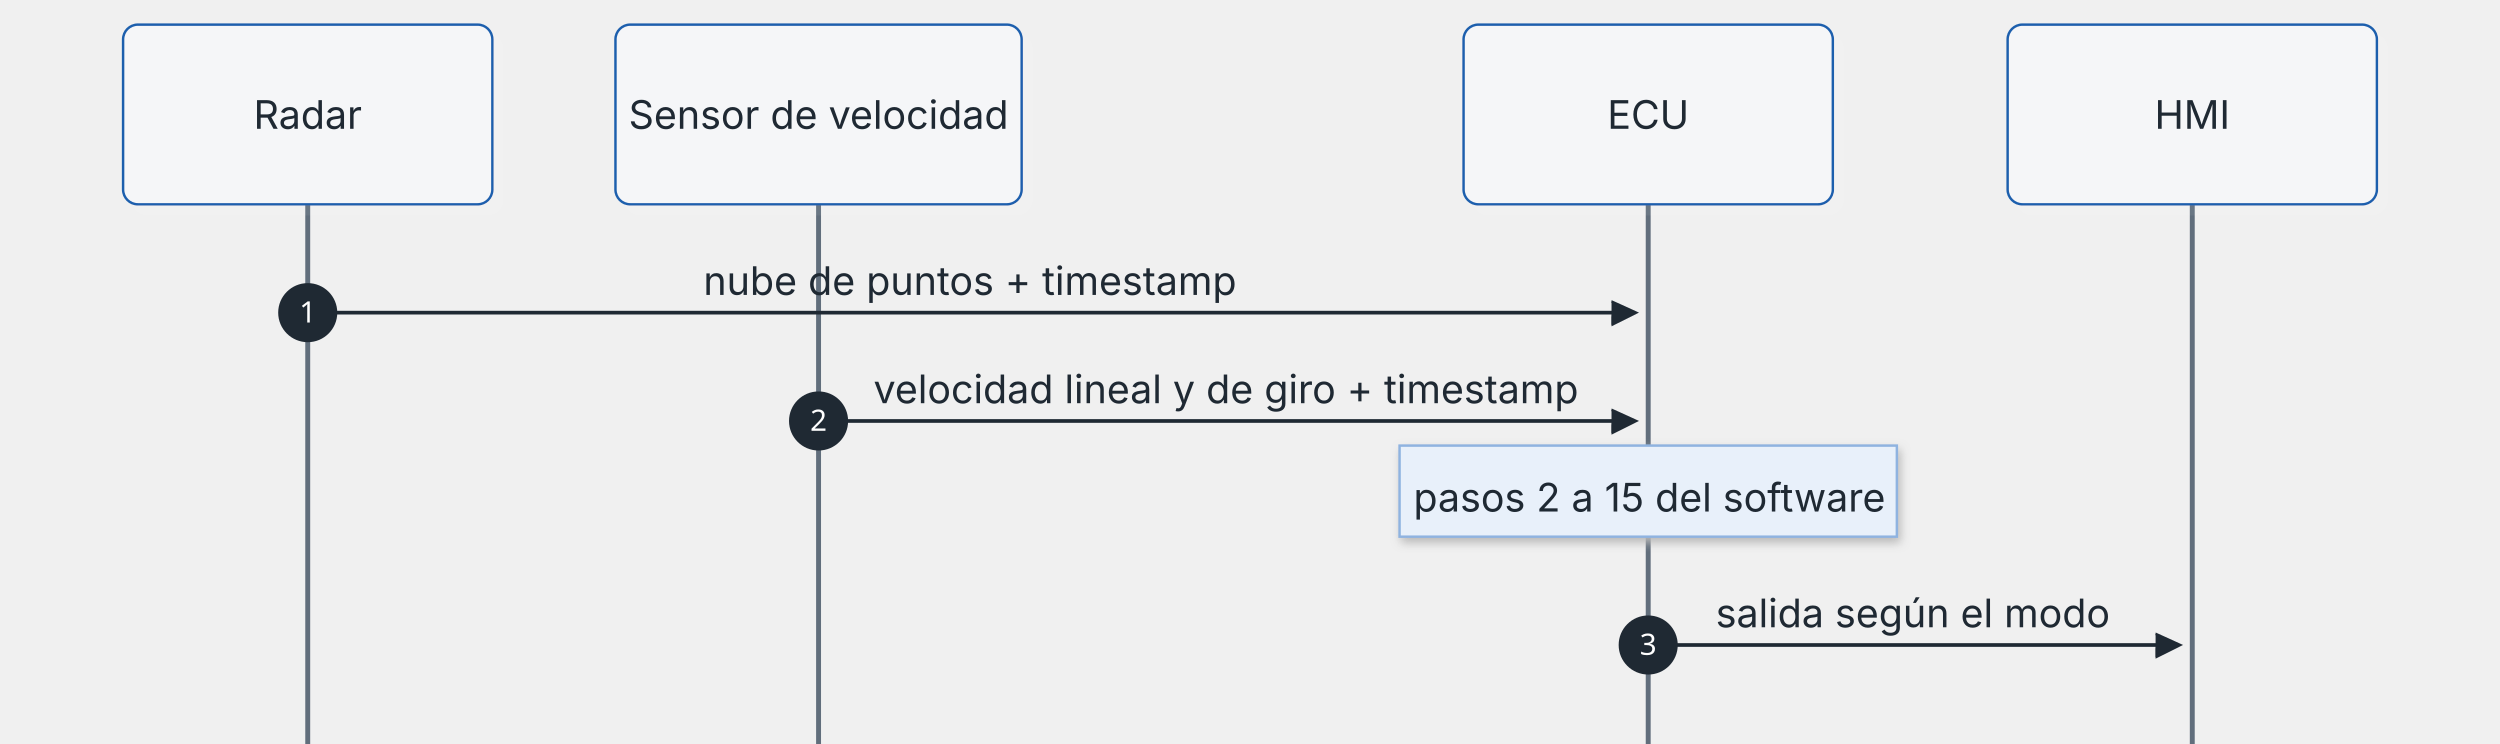
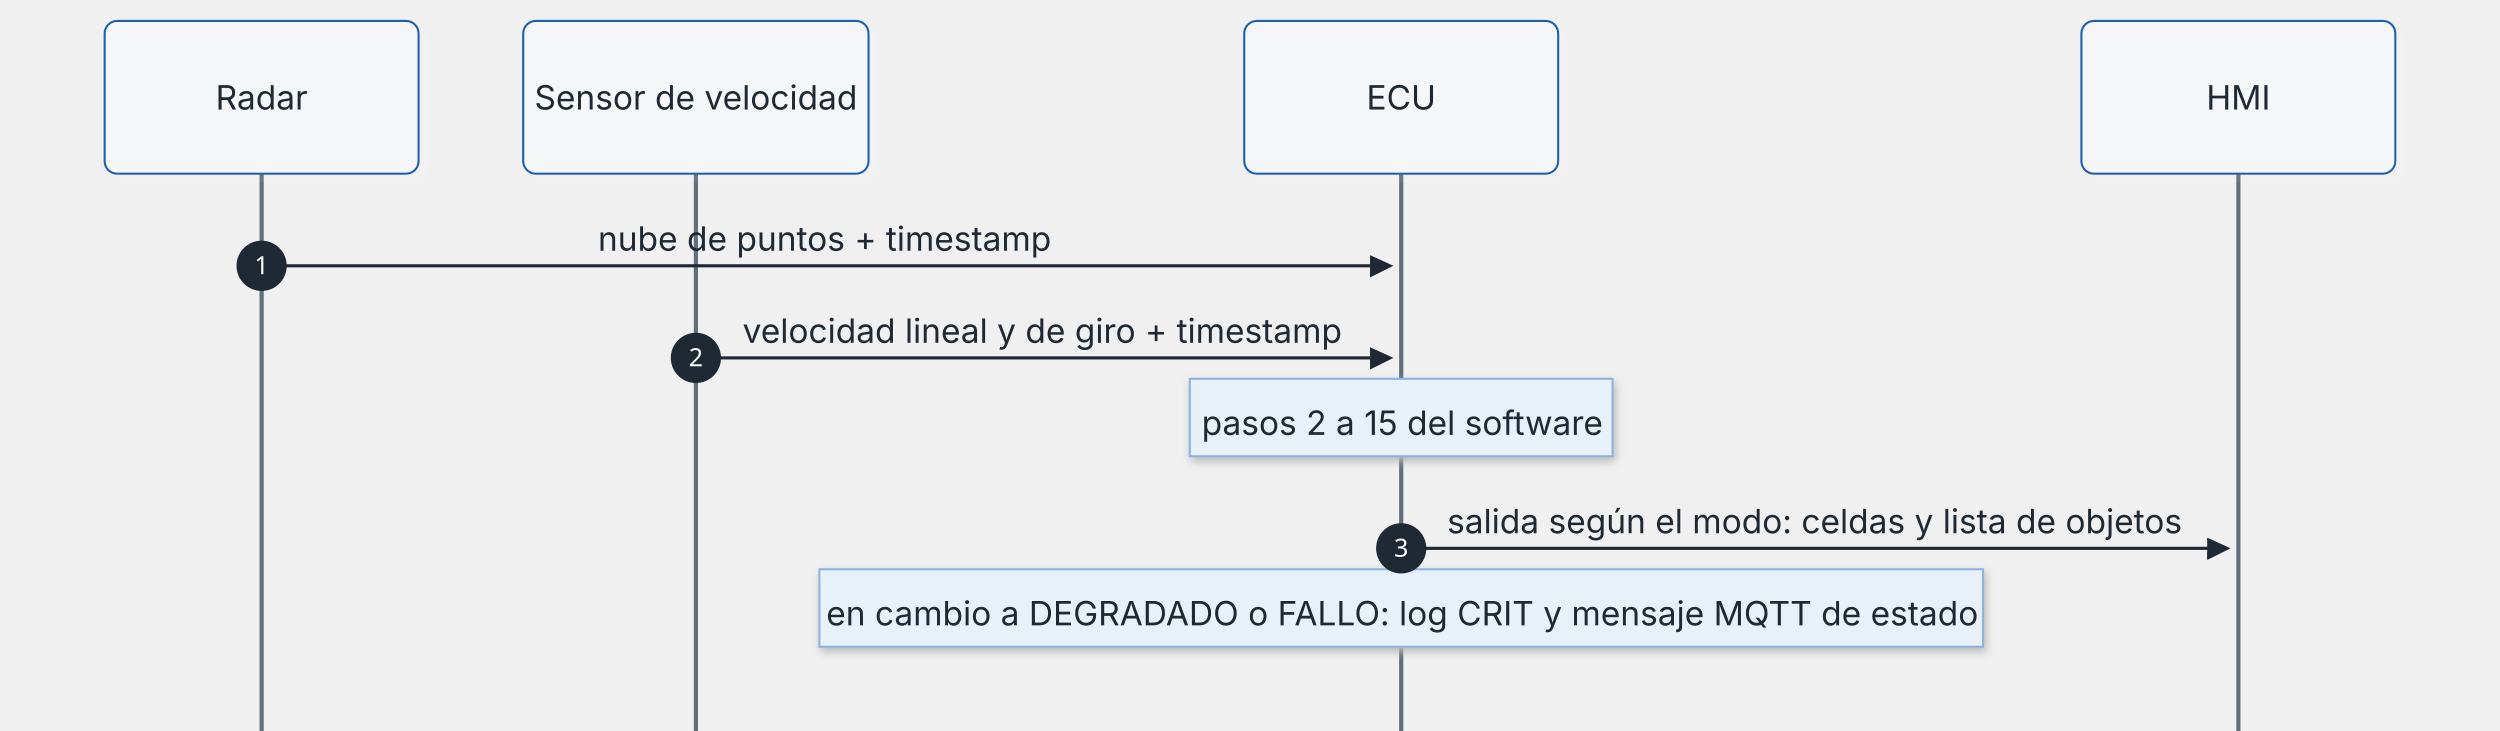
- <svg xmlns="http://www.w3.org/2000/svg" id="my-svg" width="100%" style="max-width: 1015.5px; background-color: white;" viewBox="-50 -10 1015.5 302" role="graphics-document document" aria-roledescription="sequence">
+ <svg xmlns="http://www.w3.org/2000/svg" id="my-svg" width="100%" style="max-width: 1194.5px; background-color: white;" viewBox="-50 -10 1194.5 349" role="graphics-document document" aria-roledescription="sequence">
  <g>
-     <line id="actor3" x1="840.5" y1="73" x2="840.5" y2="2000" class="actor-line 200" stroke-width="0.5px" stroke="#999" name="H" data-et="life-line" data-id="H" />
+     <line id="actor3" x1="1019.5" y1="73" x2="1019.5" y2="2000" class="actor-line 200" stroke-width="0.5px" stroke="#999" name="H" data-et="life-line" data-id="H" />
    <g id="root-3" data-look="neo" data-et="participant" data-type="participant" data-id="H">
-       <rect x="765.5" y="0" fill="#eaeaea" stroke="#666" width="150" height="73" name="H" rx="6" ry="6" class="actor actor-top" data-look="neo" filter="url(#my-svg-drop-shadow)" />
-       <text x="840.5" y="36.5" dominant-baseline="central" alignment-baseline="central" class="actor actor-box" style="text-anchor: middle; font-size: 16px; font-weight: 400; font-family: Inter, Calibri, Arial, sans-serif;">
-         <tspan x="840.5" dy="0">HMI</tspan>
+       <rect x="944.5" y="0" fill="#eaeaea" stroke="#666" width="150" height="73" name="H" rx="6" ry="6" class="actor actor-top" data-look="neo" filter="url(#my-svg-drop-shadow)" />
+       <text x="1019.5" y="36.5" dominant-baseline="central" alignment-baseline="central" class="actor actor-box" style="text-anchor: middle; font-size: 16px; font-weight: 400; font-family: Inter, Calibri, Arial, sans-serif;">
+         <tspan x="1019.5" dy="0">HMI</tspan>
      </text>
    </g>
  </g>
  <g>
    <line id="actor2" x1="619.5" y1="73" x2="619.5" y2="2000" class="actor-line 200" stroke-width="0.5px" stroke="#999" name="E" data-et="life-line" data-id="E" />
    <g id="root-2" data-look="neo" data-et="participant" data-type="participant" data-id="E">
      <rect x="544.5" y="0" fill="#eaeaea" stroke="#666" width="150" height="73" name="E" rx="6" ry="6" class="actor actor-top" data-look="neo" filter="url(#my-svg-drop-shadow)" />
      <text x="619.5" y="36.5" dominant-baseline="central" alignment-baseline="central" class="actor actor-box" style="text-anchor: middle; font-size: 16px; font-weight: 400; font-family: Inter, Calibri, Arial, sans-serif;">
        <tspan x="619.5" dy="0">ECU</tspan>
      </text>
    </g>
  </g>
  <g>
    <line id="actor1" x1="282.5" y1="73" x2="282.5" y2="2000" class="actor-line 200" stroke-width="0.5px" stroke="#999" name="V" data-et="life-line" data-id="V" />
    <g id="root-1" data-look="neo" data-et="participant" data-type="participant" data-id="V">
      <rect x="200" y="0" fill="#eaeaea" stroke="#666" width="165" height="73" name="V" rx="6" ry="6" class="actor actor-top" data-look="neo" filter="url(#my-svg-drop-shadow)" />
      <text x="282.5" y="36.5" dominant-baseline="central" alignment-baseline="central" class="actor actor-box" style="text-anchor: middle; font-size: 16px; font-weight: 400; font-family: Inter, Calibri, Arial, sans-serif;">
        <tspan x="282.5" dy="0">Sensor de velocidad</tspan>
      </text>
    </g>
  </g>
  <g>
    <line id="actor0" x1="75" y1="73" x2="75" y2="2000" class="actor-line 200" stroke-width="0.5px" stroke="#999" name="R" data-et="life-line" data-id="R" />
    <g id="root-0" data-look="neo" data-et="participant" data-type="participant" data-id="R">
      <rect x="0" y="0" fill="#eaeaea" stroke="#666" width="150" height="73" name="R" rx="6" ry="6" class="actor actor-top" data-look="neo" filter="url(#my-svg-drop-shadow)" />
      <text x="75" y="36.5" dominant-baseline="central" alignment-baseline="central" class="actor actor-box" style="text-anchor: middle; font-size: 16px; font-weight: 400; font-family: Inter, Calibri, Arial, sans-serif;">
        <tspan x="75" dy="0">Radar</tspan>
      </text>
    </g>
  </g>
  <style>#my-svg{font-family:Inter,Calibri,Arial,sans-serif;font-size:14px;fill:#1F2933;}@keyframes edge-animation-frame{from{stroke-dashoffset:0;}}@keyframes dash{to{stroke-dashoffset:0;}}#my-svg .edge-animation-slow{stroke-dasharray:9,5!important;stroke-dashoffset:900;animation:dash 50s linear infinite;stroke-linecap:round;}#my-svg .edge-animation-fast{stroke-dasharray:9,5!important;stroke-dashoffset:900;animation:dash 20s linear infinite;stroke-linecap:round;}#my-svg .error-icon{fill:#FFFFFF;}#my-svg .error-text{fill:#1F2933;stroke:#1F2933;}#my-svg .edge-thickness-normal{stroke-width:1px;}#my-svg .edge-thickness-thick{stroke-width:3.5px;}#my-svg .edge-pattern-solid{stroke-dasharray:0;}#my-svg .edge-thickness-invisible{stroke-width:0;fill:none;}#my-svg .edge-pattern-dashed{stroke-dasharray:3;}#my-svg .edge-pattern-dotted{stroke-dasharray:2;}#my-svg .marker{fill:#616E7C;stroke:#616E7C;}#my-svg .marker.cross{stroke:#616E7C;}#my-svg svg{font-family:Inter,Calibri,Arial,sans-serif;font-size:14px;}#my-svg p{margin:0;}#my-svg .actor{stroke:#1F5FAD;fill:#F5F6F8;stroke-width:1;}#my-svg rect.actor.outer-path[data-look="neo"]{filter:drop-shadow( 1px 2px 2px rgba(185,185,185,1));}#my-svg rect.note[data-look="neo"]{stroke:#8FB3E0;fill:#E8F0FA;filter:drop-shadow( 1px 2px 2px rgba(185,185,185,1));}#my-svg text.actor&gt;tspan{fill:#1F2933;stroke:none;}#my-svg .actor-line{stroke:#616E7C;}#my-svg .innerArc{stroke-width:1.5;stroke-dasharray:none;}#my-svg .messageLine0{stroke-width:1.5;stroke-dasharray:none;stroke:#1F2933;}#my-svg .messageLine1{stroke-width:1.5;stroke-dasharray:2,2;stroke:#1F2933;}#my-svg [id$="-arrowhead"] path{fill:#1F2933;stroke:#1F2933;}#my-svg .sequenceNumber{fill:#FFFFFF;}#my-svg [id$="-sequencenumber"]{fill:#1F2933;}#my-svg [id$="-crosshead"] path{fill:#1F2933;stroke:#1F2933;}#my-svg .messageText{fill:#1F2933;stroke:none;}#my-svg .labelBox{stroke:#D9DCE1;fill:#F5F6F8;filter:drop-shadow( 1px 2px 2px rgba(185,185,185,1));}#my-svg .labelText,#my-svg .labelText&gt;tspan{fill:#1F2933;stroke:none;}#my-svg .loopText,#my-svg .loopText&gt;tspan{fill:#1F2933;stroke:none;}#my-svg .sectionTitle,#my-svg .sectionTitle&gt;tspan{fill:#1F2933;stroke:none;}#my-svg .loopLine{stroke-width:2px;stroke-dasharray:2,2;stroke:#D9DCE1;fill:#D9DCE1;}#my-svg .note{stroke:#8FB3E0;fill:#E8F0FA;}#my-svg .noteText,#my-svg .noteText&gt;tspan{fill:#1F2933;stroke:none;}#my-svg .activation0{fill:#E8F0FA;stroke:#1F5FAD;}#my-svg .activation1{fill:#E8F0FA;stroke:#1F5FAD;}#my-svg .activation2{fill:#E8F0FA;stroke:#1F5FAD;}#my-svg .actorPopupMenu{position:absolute;}#my-svg .actorPopupMenuPanel{position:absolute;fill:#F5F6F8;box-shadow:0px 8px 16px 0px rgba(0,0,0,0.2);filter:drop-shadow(3px 5px 2px rgb(0 0 0 / 0.4));}#my-svg .actor-man circle,#my-svg line{fill:#F5F6F8;stroke-width:2px;}#my-svg g rect.rect{filter:drop-shadow( 1px 2px 2px rgba(185,185,185,1));stroke:#1F5FAD;}#my-svg .node .neo-node{stroke:#1F5FAD;}#my-svg [data-look="neo"].node rect,#my-svg [data-look="neo"].cluster rect,#my-svg [data-look="neo"].node polygon{stroke:#1F5FAD;filter:drop-shadow( 1px 2px 2px rgba(185,185,185,1));}#my-svg [data-look="neo"].swimlane.cluster rect{filter:none;}#my-svg [data-look="neo"].node path{stroke:#1F5FAD;stroke-width:1px;}#my-svg [data-look="neo"].node .outer-path{filter:drop-shadow( 1px 2px 2px rgba(185,185,185,1));}#my-svg [data-look="neo"].node .neo-line path{stroke:#1F5FAD;filter:none;}#my-svg [data-look="neo"].node circle{stroke:#1F5FAD;filter:drop-shadow( 1px 2px 2px rgba(185,185,185,1));}#my-svg [data-look="neo"].node circle .state-start{fill:#000000;}#my-svg [data-look="neo"].icon-shape .icon{fill:#1F5FAD;filter:drop-shadow( 1px 2px 2px rgba(185,185,185,1));}#my-svg [data-look="neo"].icon-shape .icon-neo path{stroke:#1F5FAD;filter:drop-shadow( 1px 2px 2px rgba(185,185,185,1));}#my-svg :root{--mermaid-font-family:Inter,Calibri,Arial,sans-serif;}</style>
  <g />
  <defs>
    <symbol id="my-svg-computer" width="24" height="24">
      <path transform="scale(.5)" d="M2 2v13h20v-13h-20zm18 11h-16v-9h16v9zm-10.228 6l.466-1h3.524l.467 1h-4.457zm14.228 3h-24l2-6h2.104l-1.33 4h18.45l-1.297-4h2.073l2 6zm-5-10h-14v-7h14v7z" />
    </symbol>
  </defs>
  <defs>
    <symbol id="my-svg-database" fill-rule="evenodd" clip-rule="evenodd">
      <path transform="scale(.5)" d="M12.258.001l.256.004.255.005.253.008.251.01.249.012.247.015.246.016.242.019.241.02.239.023.236.024.233.027.231.028.229.031.225.032.223.034.22.036.217.038.214.04.211.041.208.043.205.045.201.046.198.048.194.05.191.051.187.053.183.054.18.056.175.057.172.059.168.06.163.061.16.063.155.064.15.066.074.033.073.033.071.034.07.034.069.035.068.035.067.035.066.035.064.036.064.036.062.036.06.036.06.037.058.037.058.037.055.038.055.038.053.038.052.038.051.039.05.039.048.039.047.039.045.04.044.04.043.04.041.04.04.041.039.041.037.041.036.041.034.041.033.042.032.042.03.042.029.042.027.042.026.043.024.043.023.043.021.043.02.043.018.044.017.043.015.044.013.044.012.044.011.045.009.044.007.045.006.045.004.045.002.045.001.045v17l-.001.045-.002.045-.004.045-.006.045-.007.045-.009.044-.011.045-.012.044-.013.044-.015.044-.017.043-.018.044-.02.043-.021.043-.023.043-.024.043-.026.043-.027.042-.029.042-.03.042-.032.042-.033.042-.034.041-.036.041-.037.041-.039.041-.04.041-.041.04-.043.04-.044.04-.045.04-.047.039-.048.039-.05.039-.051.039-.052.038-.053.038-.055.038-.055.038-.058.037-.058.037-.06.037-.06.036-.062.036-.064.036-.064.036-.066.035-.067.035-.068.035-.069.035-.07.034-.071.034-.073.033-.074.033-.15.066-.155.064-.16.063-.163.061-.168.06-.172.059-.175.057-.18.056-.183.054-.187.053-.191.051-.194.05-.198.048-.201.046-.205.045-.208.043-.211.041-.214.04-.217.038-.22.036-.223.034-.225.032-.229.031-.231.028-.233.027-.236.024-.239.023-.241.02-.242.019-.246.016-.247.015-.249.012-.251.01-.253.008-.255.005-.256.004-.258.001-.258-.001-.256-.004-.255-.005-.253-.008-.251-.01-.249-.012-.247-.015-.245-.016-.243-.019-.241-.02-.238-.023-.236-.024-.234-.027-.231-.028-.228-.031-.226-.032-.223-.034-.22-.036-.217-.038-.214-.04-.211-.041-.208-.043-.204-.045-.201-.046-.198-.048-.195-.05-.19-.051-.187-.053-.184-.054-.179-.056-.176-.057-.172-.059-.167-.06-.164-.061-.159-.063-.155-.064-.151-.066-.074-.033-.072-.033-.072-.034-.07-.034-.069-.035-.068-.035-.067-.035-.066-.035-.064-.036-.063-.036-.062-.036-.061-.036-.06-.037-.058-.037-.057-.037-.056-.038-.055-.038-.053-.038-.052-.038-.051-.039-.049-.039-.049-.039-.046-.039-.046-.04-.044-.04-.043-.04-.041-.04-.04-.041-.039-.041-.037-.041-.036-.041-.034-.041-.033-.042-.032-.042-.03-.042-.029-.042-.027-.042-.026-.043-.024-.043-.023-.043-.021-.043-.02-.043-.018-.044-.017-.043-.015-.044-.013-.044-.012-.044-.011-.045-.009-.044-.007-.045-.006-.045-.004-.045-.002-.045-.001-.045v-17l.001-.045.002-.045.004-.045.006-.045.007-.045.009-.044.011-.045.012-.044.013-.044.015-.044.017-.043.018-.044.02-.043.021-.043.023-.043.024-.043.026-.043.027-.042.029-.042.03-.042.032-.042.033-.042.034-.041.036-.041.037-.041.039-.041.04-.041.041-.04.043-.04.044-.04.046-.04.046-.039.049-.039.049-.039.051-.039.052-.038.053-.038.055-.038.056-.038.057-.037.058-.037.06-.037.061-.036.062-.036.063-.036.064-.036.066-.035.067-.035.068-.035.069-.035.07-.034.072-.034.072-.033.074-.033.151-.066.155-.064.159-.063.164-.061.167-.06.172-.059.176-.057.179-.056.184-.054.187-.053.19-.051.195-.05.198-.048.201-.046.204-.045.208-.043.211-.041.214-.04.217-.038.22-.036.223-.034.226-.032.228-.031.231-.028.234-.027.236-.024.238-.023.241-.02.243-.019.245-.016.247-.015.249-.012.251-.01.253-.008.255-.005.256-.004.258-.001.258.001zm-9.258 20.499v.01l.001.021.003.021.004.022.005.021.006.022.007.022.009.023.01.022.011.023.012.023.013.023.015.023.016.024.017.023.018.024.019.024.021.024.022.025.023.024.024.025.052.049.056.05.061.051.066.051.07.051.075.051.079.052.084.052.088.052.092.052.097.052.102.051.105.052.11.052.114.051.119.051.123.051.127.05.131.05.135.05.139.048.144.049.147.047.152.047.155.047.16.045.163.045.167.043.171.043.176.041.178.041.183.039.187.039.19.037.194.035.197.035.202.033.204.031.209.03.212.029.216.027.219.025.222.024.226.021.23.02.233.018.236.016.24.015.243.012.246.01.249.008.253.005.256.004.259.001.26-.001.257-.004.254-.005.25-.008.247-.011.244-.012.241-.014.237-.016.233-.018.231-.021.226-.021.224-.024.22-.026.216-.027.212-.028.21-.031.205-.031.202-.034.198-.034.194-.036.191-.037.187-.039.183-.04.179-.04.175-.042.172-.043.168-.044.163-.045.16-.046.155-.046.152-.047.148-.048.143-.049.139-.049.136-.05.131-.05.126-.05.123-.051.118-.052.114-.051.11-.052.106-.052.101-.052.096-.052.092-.052.088-.053.083-.051.079-.052.074-.052.07-.051.065-.051.06-.051.056-.05.051-.05.023-.024.023-.025.021-.024.02-.024.019-.024.018-.024.017-.024.015-.023.014-.024.013-.023.012-.023.01-.023.01-.022.008-.022.006-.022.006-.022.004-.022.004-.021.001-.021.001-.021v-4.127l-.077.055-.08.053-.083.054-.085.053-.087.052-.09.052-.093.051-.095.05-.097.05-.1.049-.102.049-.105.048-.106.047-.109.047-.111.046-.114.045-.115.045-.118.044-.12.043-.122.042-.124.042-.126.041-.128.04-.13.04-.132.038-.134.038-.135.037-.138.037-.139.035-.142.035-.143.034-.144.033-.147.032-.148.031-.15.03-.151.03-.153.029-.154.027-.156.027-.158.026-.159.025-.161.024-.162.023-.163.022-.165.021-.166.02-.167.019-.169.018-.169.017-.171.016-.173.015-.173.014-.175.013-.175.012-.177.011-.178.01-.179.008-.179.008-.181.006-.182.005-.182.004-.184.003-.184.002h-.37l-.184-.002-.184-.003-.182-.004-.182-.005-.181-.006-.179-.008-.179-.008-.178-.01-.176-.011-.176-.012-.175-.013-.173-.014-.172-.015-.171-.016-.17-.017-.169-.018-.167-.019-.166-.02-.165-.021-.163-.022-.162-.023-.161-.024-.159-.025-.157-.026-.156-.027-.155-.027-.153-.029-.151-.03-.15-.03-.148-.031-.146-.032-.145-.033-.143-.034-.141-.035-.14-.035-.137-.037-.136-.037-.134-.038-.132-.038-.13-.04-.128-.04-.126-.041-.124-.042-.122-.042-.12-.044-.117-.043-.116-.045-.113-.045-.112-.046-.109-.047-.106-.047-.105-.048-.102-.049-.1-.049-.097-.05-.095-.05-.093-.052-.09-.051-.087-.052-.085-.053-.083-.054-.08-.054-.077-.054v4.127zm0-5.654v.011l.001.021.003.021.004.021.005.022.006.022.007.022.009.022.01.022.011.023.012.023.013.023.015.024.016.023.017.024.018.024.019.024.021.024.022.024.023.025.024.024.052.05.056.05.061.05.066.051.07.051.075.052.079.051.084.052.088.052.092.052.097.052.102.052.105.052.11.051.114.051.119.052.123.05.127.051.131.05.135.049.139.049.144.048.147.048.152.047.155.046.16.045.163.045.167.044.171.042.176.042.178.04.183.04.187.038.19.037.194.036.197.034.202.033.204.032.209.03.212.028.216.027.219.025.222.024.226.022.23.02.233.018.236.016.24.014.243.012.246.01.249.008.253.006.256.003.259.001.26-.001.257-.003.254-.006.25-.008.247-.01.244-.012.241-.015.237-.016.233-.018.231-.02.226-.022.224-.024.22-.025.216-.027.212-.029.21-.03.205-.032.202-.033.198-.035.194-.036.191-.037.187-.039.183-.039.179-.041.175-.042.172-.043.168-.044.163-.045.16-.045.155-.047.152-.047.148-.048.143-.048.139-.05.136-.049.131-.05.126-.051.123-.051.118-.051.114-.052.11-.052.106-.052.101-.052.096-.052.092-.052.088-.052.083-.052.079-.052.074-.051.07-.052.065-.051.06-.05.056-.051.051-.049.023-.025.023-.024.021-.025.02-.024.019-.024.018-.024.017-.024.015-.023.014-.023.013-.024.012-.022.01-.023.01-.023.008-.022.006-.022.006-.022.004-.021.004-.022.001-.021.001-.021v-4.139l-.077.054-.08.054-.083.054-.085.052-.087.053-.09.051-.093.051-.095.051-.097.05-.1.049-.102.049-.105.048-.106.047-.109.047-.111.046-.114.045-.115.044-.118.044-.12.044-.122.042-.124.042-.126.041-.128.04-.13.039-.132.039-.134.038-.135.037-.138.036-.139.036-.142.035-.143.033-.144.033-.147.033-.148.031-.15.03-.151.03-.153.028-.154.028-.156.027-.158.026-.159.025-.161.024-.162.023-.163.022-.165.021-.166.02-.167.019-.169.018-.169.017-.171.016-.173.015-.173.014-.175.013-.175.012-.177.011-.178.009-.179.009-.179.007-.181.007-.182.005-.182.004-.184.003-.184.002h-.37l-.184-.002-.184-.003-.182-.004-.182-.005-.181-.007-.179-.007-.179-.009-.178-.009-.176-.011-.176-.012-.175-.013-.173-.014-.172-.015-.171-.016-.17-.017-.169-.018-.167-.019-.166-.02-.165-.021-.163-.022-.162-.023-.161-.024-.159-.025-.157-.026-.156-.027-.155-.028-.153-.028-.151-.03-.15-.03-.148-.031-.146-.033-.145-.033-.143-.033-.141-.035-.14-.036-.137-.036-.136-.037-.134-.038-.132-.039-.13-.039-.128-.04-.126-.041-.124-.042-.122-.043-.12-.043-.117-.044-.116-.044-.113-.046-.112-.046-.109-.046-.106-.047-.105-.048-.102-.049-.1-.049-.097-.05-.095-.051-.093-.051-.09-.051-.087-.053-.085-.052-.083-.054-.08-.054-.077-.054v4.139zm0-5.666v.011l.001.02.003.022.004.021.005.022.006.021.007.022.009.023.01.022.011.023.012.023.013.023.015.023.016.024.017.024.018.023.019.024.021.025.022.024.023.024.024.025.052.05.056.05.061.05.066.051.07.051.075.052.079.051.084.052.088.052.092.052.097.052.102.052.105.051.11.052.114.051.119.051.123.051.127.05.131.05.135.05.139.049.144.048.147.048.152.047.155.046.16.045.163.045.167.043.171.043.176.042.178.04.183.04.187.038.19.037.194.036.197.034.202.033.204.032.209.03.212.028.216.027.219.025.222.024.226.021.23.02.233.018.236.017.24.014.243.012.246.01.249.008.253.006.256.003.259.001.26-.001.257-.003.254-.006.25-.008.247-.01.244-.013.241-.014.237-.016.233-.018.231-.02.226-.022.224-.024.22-.025.216-.027.212-.029.21-.03.205-.032.202-.033.198-.035.194-.036.191-.037.187-.039.183-.039.179-.041.175-.042.172-.043.168-.044.163-.045.16-.045.155-.047.152-.047.148-.048.143-.049.139-.049.136-.049.131-.051.126-.05.123-.051.118-.052.114-.051.11-.052.106-.052.101-.052.096-.052.092-.052.088-.052.083-.052.079-.052.074-.052.07-.051.065-.051.06-.051.056-.05.051-.049.023-.025.023-.025.021-.024.02-.024.019-.024.018-.024.017-.024.015-.023.014-.024.013-.023.012-.023.01-.022.01-.023.008-.022.006-.022.006-.022.004-.022.004-.021.001-.021.001-.021v-4.153l-.077.054-.08.054-.083.053-.085.053-.087.053-.09.051-.093.051-.095.051-.097.05-.1.049-.102.048-.105.048-.106.048-.109.046-.111.046-.114.046-.115.044-.118.044-.12.043-.122.043-.124.042-.126.041-.128.04-.13.039-.132.039-.134.038-.135.037-.138.036-.139.036-.142.034-.143.034-.144.033-.147.032-.148.032-.15.03-.151.03-.153.028-.154.028-.156.027-.158.026-.159.024-.161.024-.162.023-.163.023-.165.021-.166.02-.167.019-.169.018-.169.017-.171.016-.173.015-.173.014-.175.013-.175.012-.177.01-.178.01-.179.009-.179.007-.181.006-.182.006-.182.004-.184.003-.184.001-.185.001-.185-.001-.184-.001-.184-.003-.182-.004-.182-.006-.181-.006-.179-.007-.179-.009-.178-.01-.176-.01-.176-.012-.175-.013-.173-.014-.172-.015-.171-.016-.17-.017-.169-.018-.167-.019-.166-.02-.165-.021-.163-.023-.162-.023-.161-.024-.159-.024-.157-.026-.156-.027-.155-.028-.153-.028-.151-.03-.15-.03-.148-.032-.146-.032-.145-.033-.143-.034-.141-.034-.14-.036-.137-.036-.136-.037-.134-.038-.132-.039-.13-.039-.128-.041-.126-.041-.124-.041-.122-.043-.12-.043-.117-.044-.116-.044-.113-.046-.112-.046-.109-.046-.106-.048-.105-.048-.102-.048-.1-.05-.097-.049-.095-.051-.093-.051-.09-.052-.087-.052-.085-.053-.083-.053-.08-.054-.077-.054v4.153zm8.74-8.179l-.257.004-.254.005-.25.008-.247.011-.244.012-.241.014-.237.016-.233.018-.231.021-.226.022-.224.023-.22.026-.216.027-.212.028-.21.031-.205.032-.202.033-.198.034-.194.036-.191.038-.187.038-.183.04-.179.041-.175.042-.172.043-.168.043-.163.045-.16.046-.155.046-.152.048-.148.048-.143.048-.139.049-.136.05-.131.05-.126.051-.123.051-.118.051-.114.052-.11.052-.106.052-.101.052-.096.052-.092.052-.088.052-.083.052-.079.052-.074.051-.07.052-.065.051-.06.05-.056.05-.051.05-.023.025-.023.024-.021.024-.02.025-.019.024-.018.024-.017.023-.015.024-.014.023-.013.023-.012.023-.01.023-.01.022-.008.022-.006.023-.006.021-.004.022-.004.021-.001.021-.001.021.001.021.001.021.004.021.004.022.006.021.006.023.008.022.01.022.01.023.012.023.013.023.014.023.015.024.017.023.018.024.019.024.02.025.021.024.023.024.023.025.051.05.056.05.06.05.065.051.07.052.074.051.079.052.083.052.088.052.092.052.096.052.101.052.106.052.11.052.114.052.118.051.123.051.126.051.131.05.136.05.139.049.143.048.148.048.152.048.155.046.16.046.163.045.168.043.172.043.175.042.179.041.183.04.187.038.191.038.194.036.198.034.202.033.205.032.21.031.212.028.216.027.22.026.224.023.226.022.231.021.233.018.237.016.241.014.244.012.247.011.25.008.254.005.257.004.26.001.26-.001.257-.004.254-.005.25-.008.247-.011.244-.012.241-.014.237-.016.233-.018.231-.021.226-.022.224-.023.22-.026.216-.027.212-.028.21-.031.205-.032.202-.033.198-.034.194-.036.191-.038.187-.038.183-.04.179-.041.175-.042.172-.043.168-.043.163-.045.16-.046.155-.046.152-.048.148-.048.143-.048.139-.049.136-.05.131-.05.126-.051.123-.051.118-.051.114-.052.11-.052.106-.052.101-.052.096-.052.092-.052.088-.052.083-.052.079-.052.074-.051.07-.052.065-.051.06-.05.056-.05.051-.05.023-.025.023-.024.021-.024.02-.025.019-.024.018-.024.017-.023.015-.024.014-.023.013-.023.012-.023.01-.023.01-.022.008-.022.006-.023.006-.021.004-.022.004-.021.001-.021.001-.021-.001-.021-.001-.021-.004-.021-.004-.022-.006-.021-.006-.023-.008-.022-.01-.022-.01-.023-.012-.023-.013-.023-.014-.023-.015-.024-.017-.023-.018-.024-.019-.024-.02-.025-.021-.024-.023-.024-.023-.025-.051-.05-.056-.05-.06-.05-.065-.051-.07-.052-.074-.051-.079-.052-.083-.052-.088-.052-.092-.052-.096-.052-.101-.052-.106-.052-.11-.052-.114-.052-.118-.051-.123-.051-.126-.051-.131-.05-.136-.05-.139-.049-.143-.048-.148-.048-.152-.048-.155-.046-.16-.046-.163-.045-.168-.043-.172-.043-.175-.042-.179-.041-.183-.04-.187-.038-.191-.038-.194-.036-.198-.034-.202-.033-.205-.032-.21-.031-.212-.028-.216-.027-.22-.026-.224-.023-.226-.022-.231-.021-.233-.018-.237-.016-.241-.014-.244-.012-.247-.011-.25-.008-.254-.005-.257-.004-.26-.001-.26.001z" />
    </symbol>
  </defs>
  <defs>
    <symbol id="my-svg-clock" width="24" height="24">
      <path transform="scale(.5)" d="M12 2c5.514 0 10 4.486 10 10s-4.486 10-10 10-10-4.486-10-10 4.486-10 10-10zm0-2c-6.627 0-12 5.373-12 12s5.373 12 12 12 12-5.373 12-12-5.373-12-12-12zm5.848 12.459c.202.038.202.333.001.372-1.907.361-6.045 1.111-6.547 1.111-.719 0-1.301-.582-1.301-1.301 0-.512.77-5.447 1.125-7.445.034-.192.312-.181.343.014l.985 6.238 5.394 1.011z" />
    </symbol>
  </defs>
  <defs>
    <marker id="my-svg-arrowhead" refX="7.9" refY="5" markerUnits="userSpaceOnUse" markerWidth="12" markerHeight="12" orient="auto-start-reverse">
      <path d="M -1 0 L 10 5 L 0 10 z" />
    </marker>
  </defs>
  <defs>
    <marker id="my-svg-crosshead" markerWidth="15" markerHeight="8" orient="auto" refX="4" refY="4.5">
      <path fill="none" stroke="#000000" stroke-width="1pt" d="M 1,2 L 6,7 M 6,2 L 1,7" style="stroke-dasharray: 0, 0;" />
    </marker>
  </defs>
  <defs>
    <marker id="my-svg-filled-head" refX="15.5" refY="7" markerWidth="20" markerHeight="28" orient="auto">
      <path d="M 18,7 L9,13 L14,7 L9,1 Z" />
    </marker>
  </defs>
  <defs>
    <marker id="my-svg-sequencenumber" refX="15" refY="15" markerWidth="60" markerHeight="40" orient="auto">
      <circle cx="15" cy="15" r="6" />
    </marker>
  </defs>
  <defs>
    <marker id="my-svg-solidTopArrowHead" refX="7.9" refY="7.25" markerUnits="userSpaceOnUse" markerWidth="12" markerHeight="12" orient="auto-start-reverse">
      <path d="M 0 0 L 10 8 L 0 8 z" />
    </marker>
  </defs>
  <defs>
    <marker id="my-svg-solidBottomArrowHead" refX="7.9" refY="0.75" markerUnits="userSpaceOnUse" markerWidth="12" markerHeight="12" orient="auto-start-reverse">
      <path d="M 0 0 L 10 0 L 0 8 z" />
    </marker>
  </defs>
  <defs>
    <marker id="my-svg-stickTopArrowHead" refX="7.5" refY="7" markerUnits="userSpaceOnUse" markerWidth="12" markerHeight="12" orient="auto-start-reverse">
      <path d="M 0 0 L 7 7" stroke="black" stroke-width="1.5" fill="none" />
    </marker>
  </defs>
  <defs>
    <marker id="my-svg-stickBottomArrowHead" refX="7.5" refY="0" markerUnits="userSpaceOnUse" markerWidth="12" markerHeight="12" orient="auto-start-reverse">
      <path d="M 0 7 L 7 0" stroke="black" stroke-width="1.5" fill="none" />
    </marker>
  </defs>
  <defs>
    <filter id="my-svg-drop-shadow" height="130%" width="130%">
      <feDropShadow dx="4" dy="4" stdDeviation="0" flood-opacity="0.06" flood-color="#FFFFFF" />
    </filter>
  </defs>
  <g data-et="note" data-id="i3">
    <rect x="518.5" y="171" fill="#EDF2AE" stroke="#666" width="202" height="37" class="note" data-look="neo" />
    <text x="620" y="176" text-anchor="middle" dominant-baseline="middle" alignment-baseline="middle" class="noteText" dy="1em" style="font-family: Inter, Calibri, Arial, sans-serif; font-size: 16px; font-weight: 400;">
      <tspan x="620">pasos 2 a 15 del software</tspan>
    </text>
  </g>
+   <g data-et="note" data-id="i5">
+     <rect x="341.5" y="262" fill="#EDF2AE" stroke="#666" width="556" height="37" class="note" data-look="neo" />
+     <text x="620" y="267" text-anchor="middle" dominant-baseline="middle" alignment-baseline="middle" class="noteText" dy="1em" style="font-family: Inter, Calibri, Arial, sans-serif; font-size: 16px; font-weight: 400;">
+       <tspan x="620">en cambio a DEGRADADO o FALLO: log CRIT y mensaje MQTT de estado</tspan>
+     </text>
+   </g>
  <text x="344" y="88" text-anchor="middle" dominant-baseline="middle" alignment-baseline="middle" class="messageText" dy="1em" style="font-family: Inter, Calibri, Arial, sans-serif; font-size: 16px; font-weight: 400;">nube de puntos + timestamp</text>
  <line x1="82" y1="117" x2="612.5" y2="117" class="messageLine0" data-et="message" data-id="i1" data-from="R" data-to="E" stroke-width="2" stroke="none" marker-end="url(#my-svg-arrowhead)" style="fill: none;" />
  <line x1="75" y1="117" x2="75" y2="117" stroke-width="0" marker-start="url(#my-svg-sequencenumber)" />
  <text x="75" y="121" font-family="sans-serif" font-size="12px" text-anchor="middle" class="sequenceNumber">1</text>
  <text x="448" y="132" text-anchor="middle" dominant-baseline="middle" alignment-baseline="middle" class="messageText" dy="1em" style="font-family: Inter, Calibri, Arial, sans-serif; font-size: 16px; font-weight: 400;">velocidad lineal y de giro + timestamp</text>
  <line x1="289.5" y1="161" x2="612.5" y2="161" class="messageLine0" data-et="message" data-id="i2" data-from="V" data-to="E" stroke-width="2" stroke="none" marker-end="url(#my-svg-arrowhead)" style="fill: none;" />
  <line x1="282.5" y1="161" x2="282.5" y2="161" stroke-width="0" marker-start="url(#my-svg-sequencenumber)" />
  <text x="282.5" y="165" font-family="sans-serif" font-size="12px" text-anchor="middle" class="sequenceNumber">2</text>
-   <text x="727" y="223" text-anchor="middle" dominant-baseline="middle" alignment-baseline="middle" class="messageText" dy="1em" style="font-family: Inter, Calibri, Arial, sans-serif; font-size: 16px; font-weight: 400;">salida según el modo</text>
-   <line x1="626.5" y1="252" x2="833.5" y2="252" class="messageLine0" data-et="message" data-id="i4" data-from="E" data-to="H" stroke-width="2" stroke="none" marker-end="url(#my-svg-arrowhead)" style="fill: none;" />
+   <text x="817" y="223" text-anchor="middle" dominant-baseline="middle" alignment-baseline="middle" class="messageText" dy="1em" style="font-family: Inter, Calibri, Arial, sans-serif; font-size: 16px; font-weight: 400;">salida según el modo: celdas y lista de objetos</text>
+   <line x1="626.5" y1="252" x2="1012.5" y2="252" class="messageLine0" data-et="message" data-id="i4" data-from="E" data-to="H" stroke-width="2" stroke="none" marker-end="url(#my-svg-arrowhead)" style="fill: none;" />
  <line x1="619.5" y1="252" x2="619.5" y2="252" stroke-width="0" marker-start="url(#my-svg-sequencenumber)" />
  <text x="619.5" y="256" font-family="sans-serif" font-size="12px" text-anchor="middle" class="sequenceNumber">3</text>
</svg>
